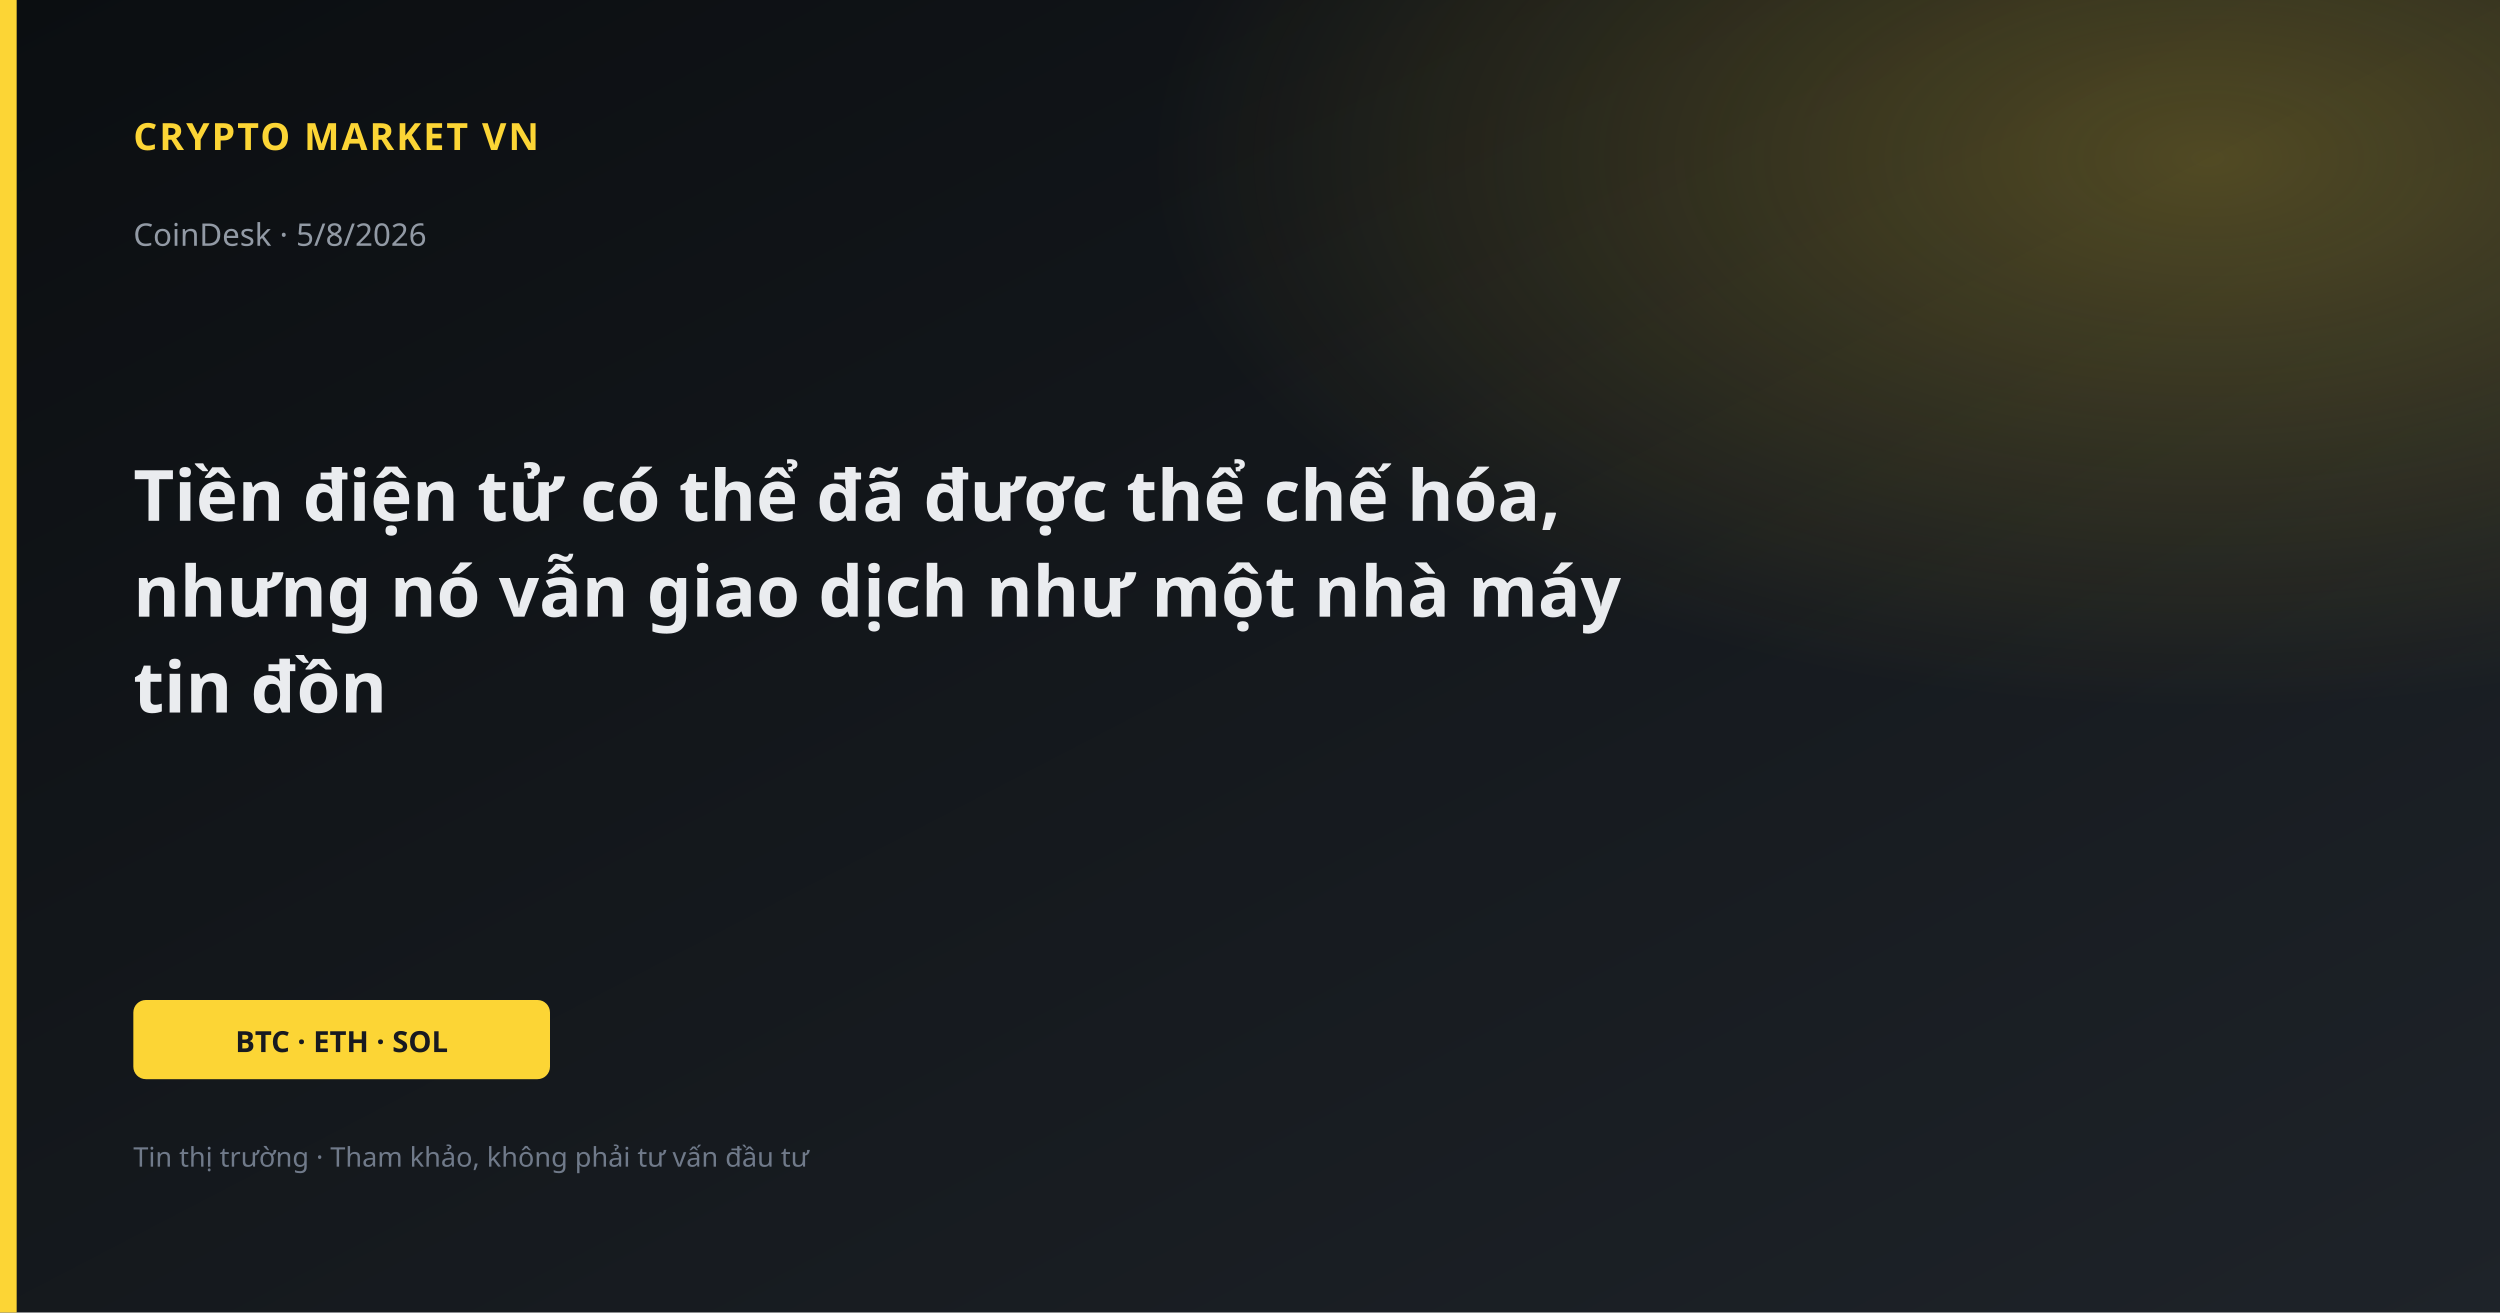
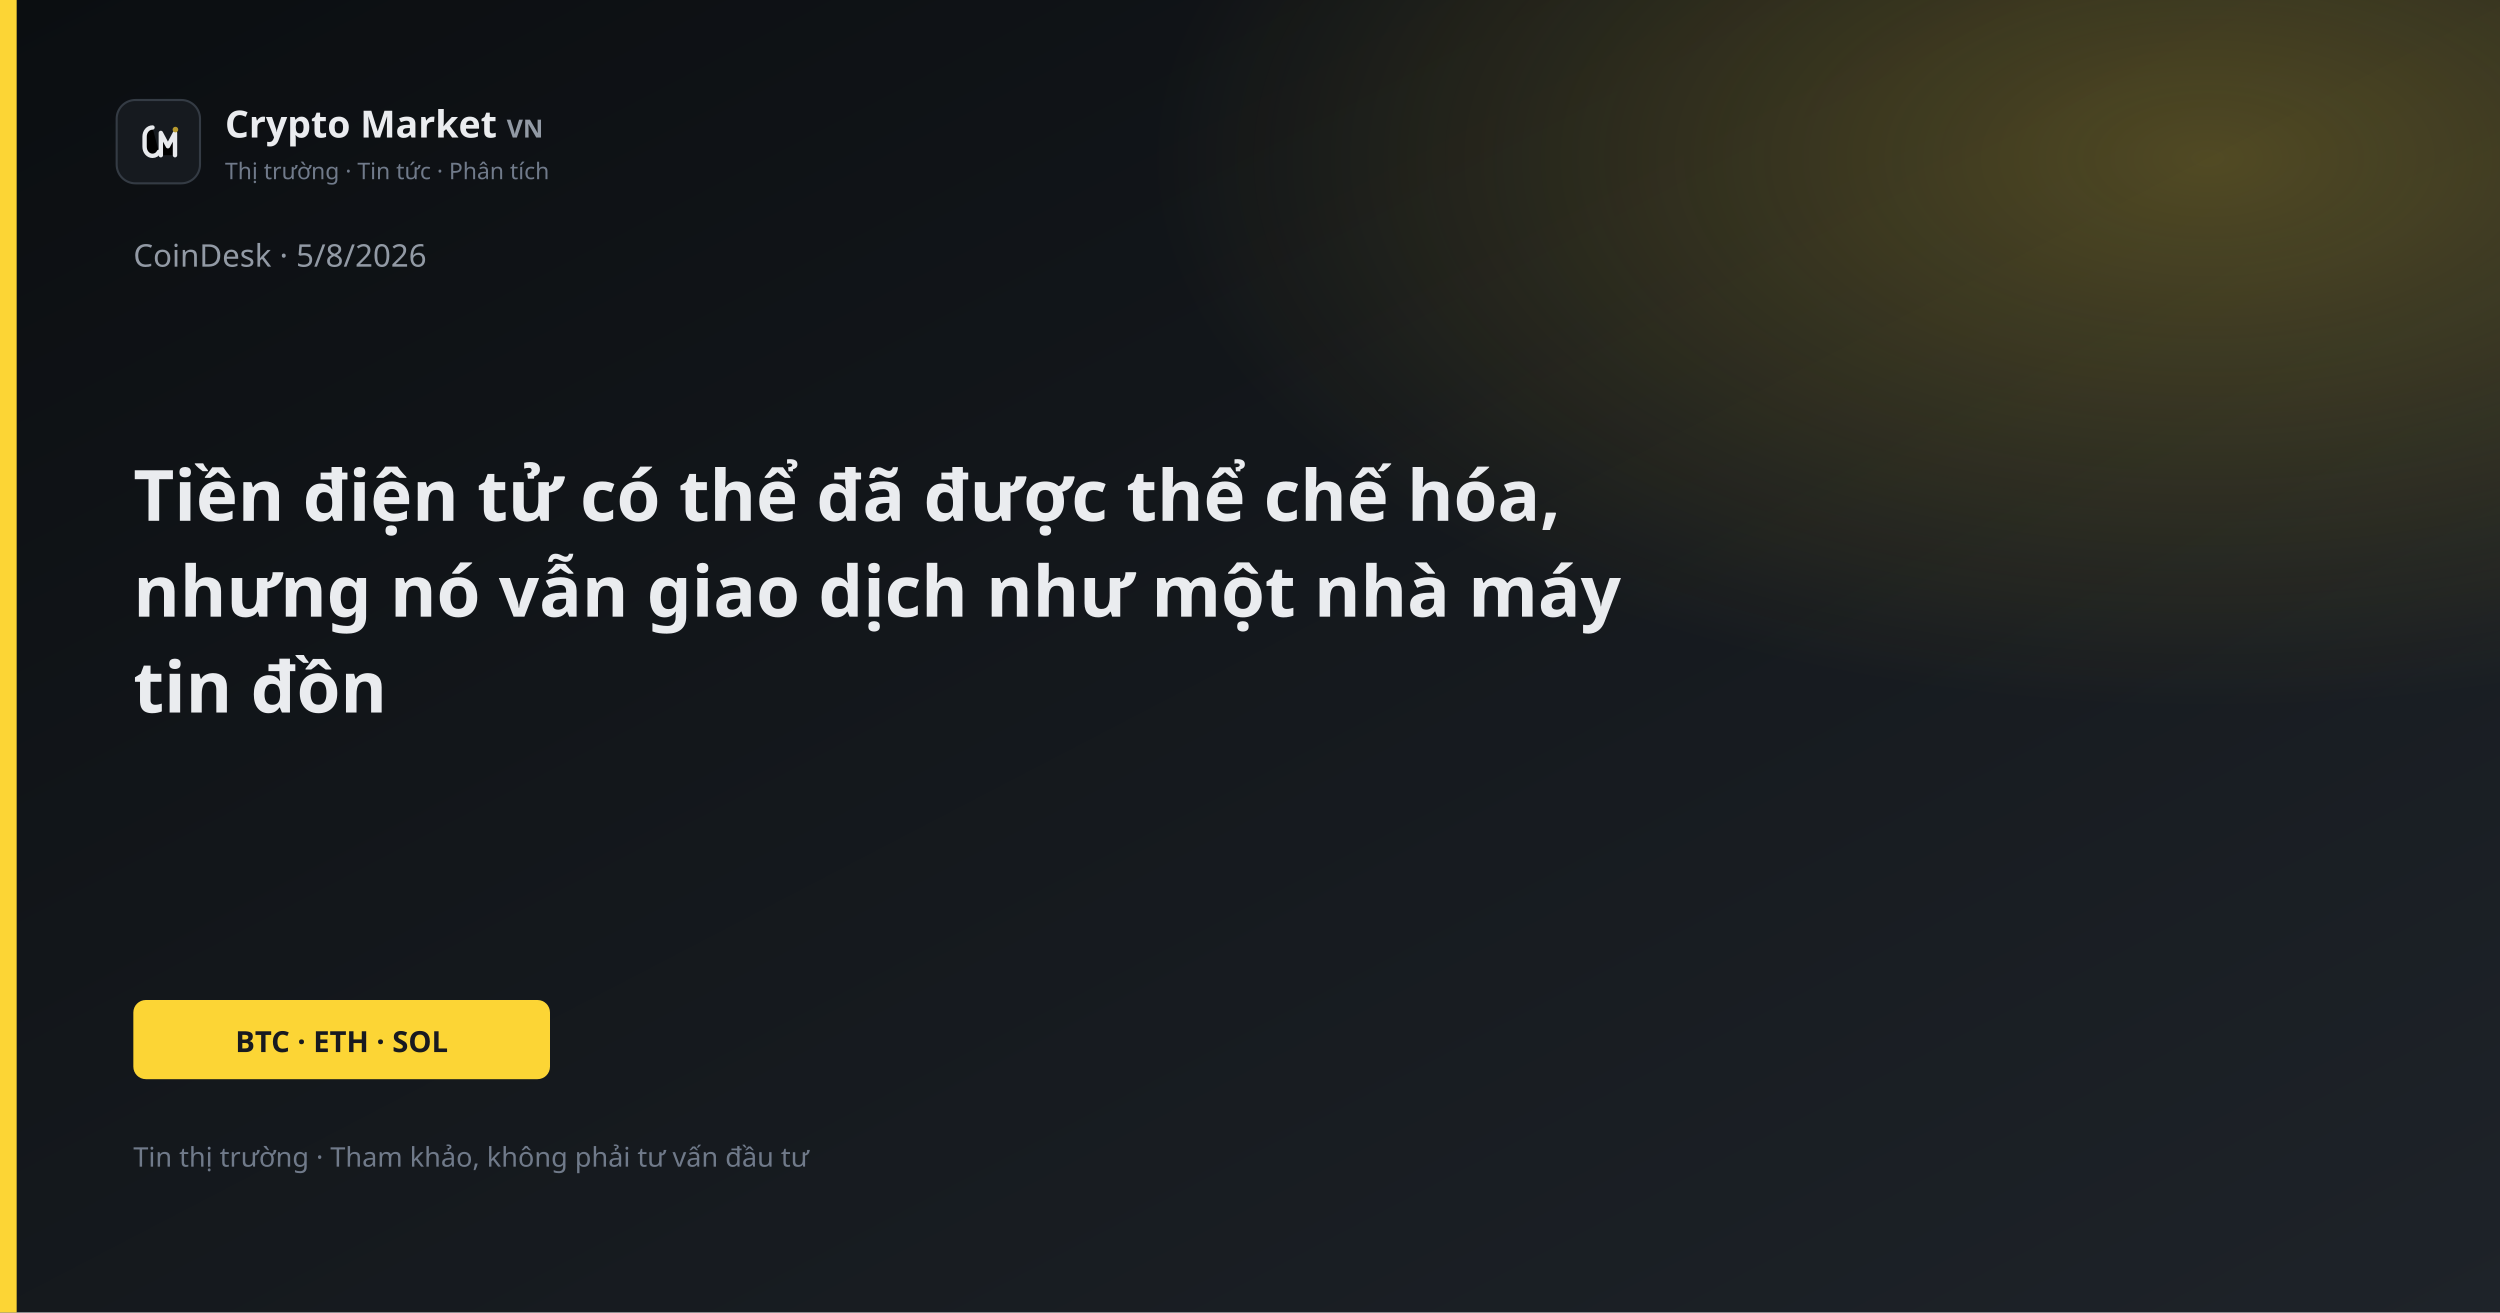
<svg xmlns="http://www.w3.org/2000/svg" width="1200" height="630" viewBox="0 0 1200 630">
  <defs>
    <linearGradient id="bg" x1="0" y1="0" x2="1" y2="1">
      <stop offset="0%" stop-color="#0B0E11" />
      <stop offset="100%" stop-color="#1E2329" />
+     </linearGradient>
+     <linearGradient id="gold" x1="0" y1="0" x2="1" y2="1">
+       <stop stop-color="#FCD535" />
+       <stop offset="1" stop-color="#F0B90B" />
    </linearGradient>
    <radialGradient id="glow" cx="88%" cy="12%" r="42%">
      <stop offset="0%" stop-color="#FCD535" stop-opacity="0.26" />
      <stop offset="100%" stop-color="#FCD535" stop-opacity="0" />
    </radialGradient>
  </defs>
  <rect width="1200" height="630" fill="url(#bg)" />
  <rect width="1200" height="630" fill="url(#glow)" />
  <rect x="0" y="0" width="8" height="630" fill="#FCD535" />
-   <text x="64" y="72" fill="#FCD535" font-family="Segoe UI, system-ui, sans-serif" font-size="18" font-weight="700" letter-spacing="1">CRYPTO MARKET VN</text>
-   <text x="64" y="118" fill="#929AA5" font-family="Segoe UI, system-ui, sans-serif" font-size="15">CoinDesk · 5/8/2026</text>
+   <rect x="56" y="48" width="40" height="40" rx="9" fill="#161A1F" stroke="#343B44" />
+   <path d="M73.2 61.2C71.1 61.2 69.4 63.1 69.4 65.6V70.4C69.4 72.9 71.1 74.8 73.2 74.8C74.55 74.8 75.7 74.05 76.25 72.9" stroke="#E8EAED" stroke-width="2.1" stroke-linecap="round" />
+   <path d="M77.2 74.5V63.8L80.6 70.2L84 63.8V74.5" stroke="#E8EAED" stroke-width="2.1" stroke-linecap="round" stroke-linejoin="round" />
+   <circle cx="84.2" cy="62.2" r="1.35" fill="#B89A2E" />
+   <text x="108" y="66" fill="#EAECEF" font-family="Segoe UI, system-ui, sans-serif" font-size="18" font-weight="600">Crypto Market <tspan fill="#929AA5" font-size="12" font-weight="600">VN</tspan>
+   </text>
+   <text x="108" y="86" fill="#707A8A" font-family="Segoe UI, system-ui, sans-serif" font-size="11">Thị trường · Tin tức · Phân tích</text>
+   <text x="64" y="128" fill="#929AA5" font-family="Segoe UI, system-ui, sans-serif" font-size="15">CoinDesk · 5/8/2026</text>
  <text x="64" y="250" fill="#EAECEF" font-family="Segoe UI, system-ui, sans-serif" font-size="34" font-weight="700">Tiền điện tử có thể đã được thể chế hóa,</text>
  <text x="64" y="296" fill="#EAECEF" font-family="Segoe UI, system-ui, sans-serif" font-size="34" font-weight="700">nhưng nó vẫn giao dịch như một nhà máy</text>
  <text x="64" y="342" fill="#EAECEF" font-family="Segoe UI, system-ui, sans-serif" font-size="34" font-weight="700">tin đồn</text>
  <rect x="64" y="480" width="200" height="38" rx="6" fill="#FCD535" />
  <text x="164" y="505" text-anchor="middle" fill="#181A20" font-family="Segoe UI, system-ui, sans-serif" font-size="14" font-weight="700">BTC · ETH · SOL</text>
  <text x="64" y="560" fill="#707A8A" font-family="Segoe UI, system-ui, sans-serif" font-size="13">Tin thị trường · Tham khảo, không phải tư vấn đầu tư</text>
</svg>
